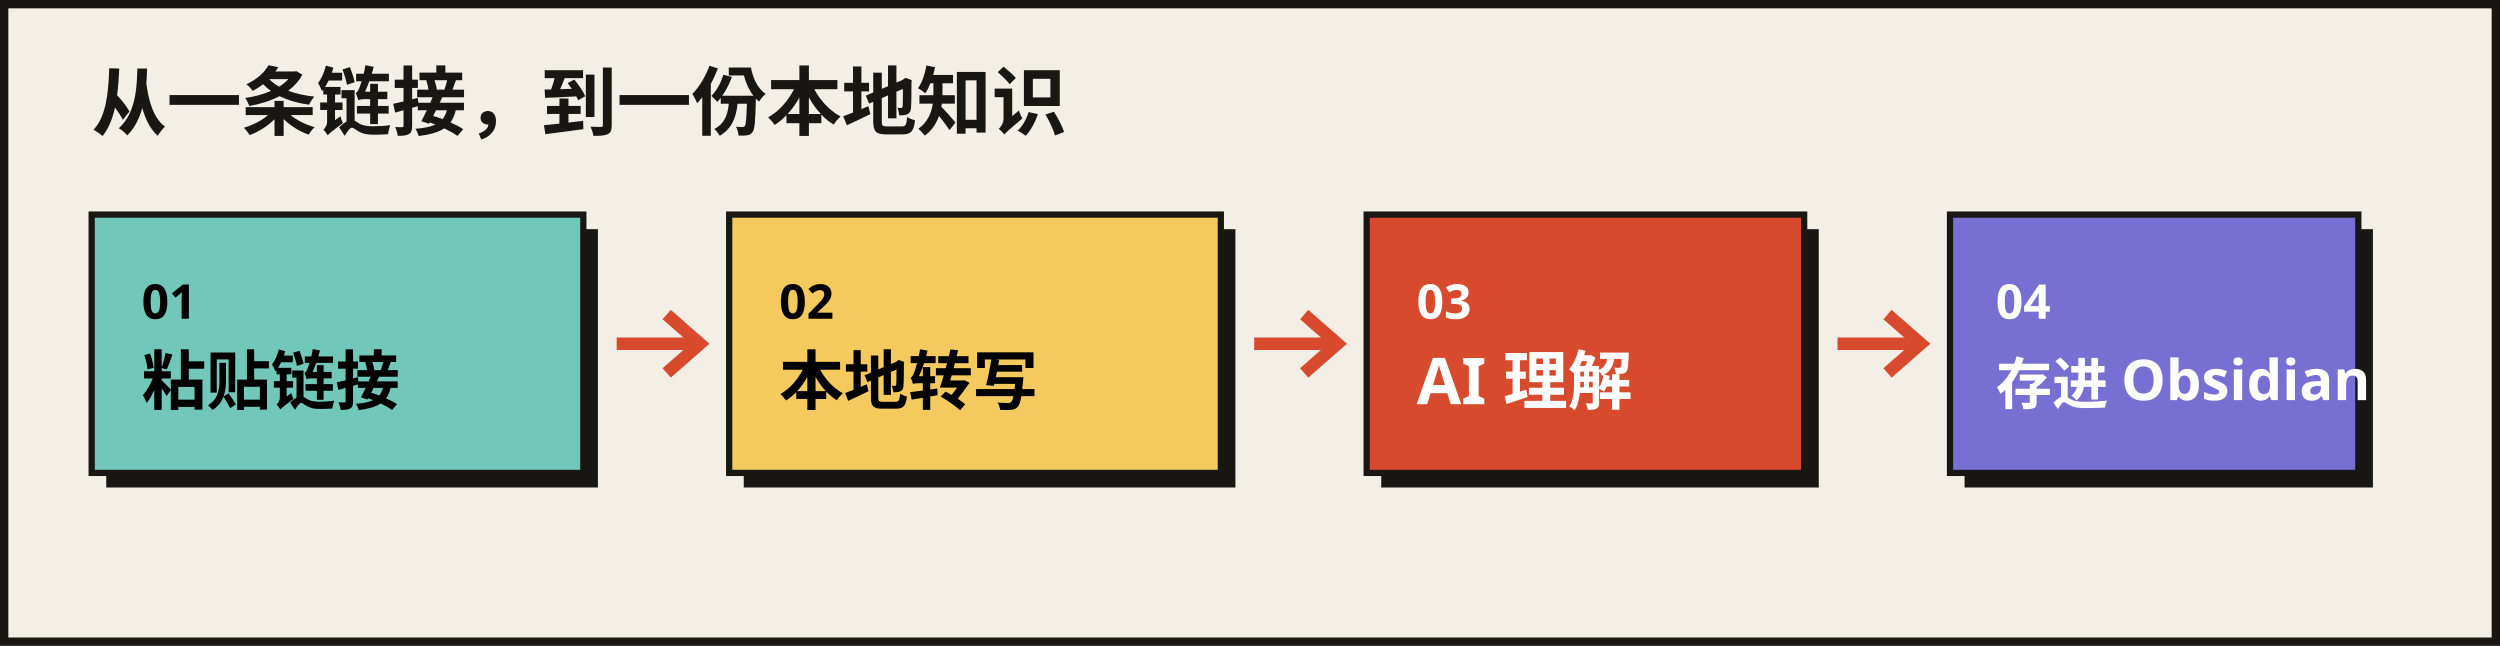
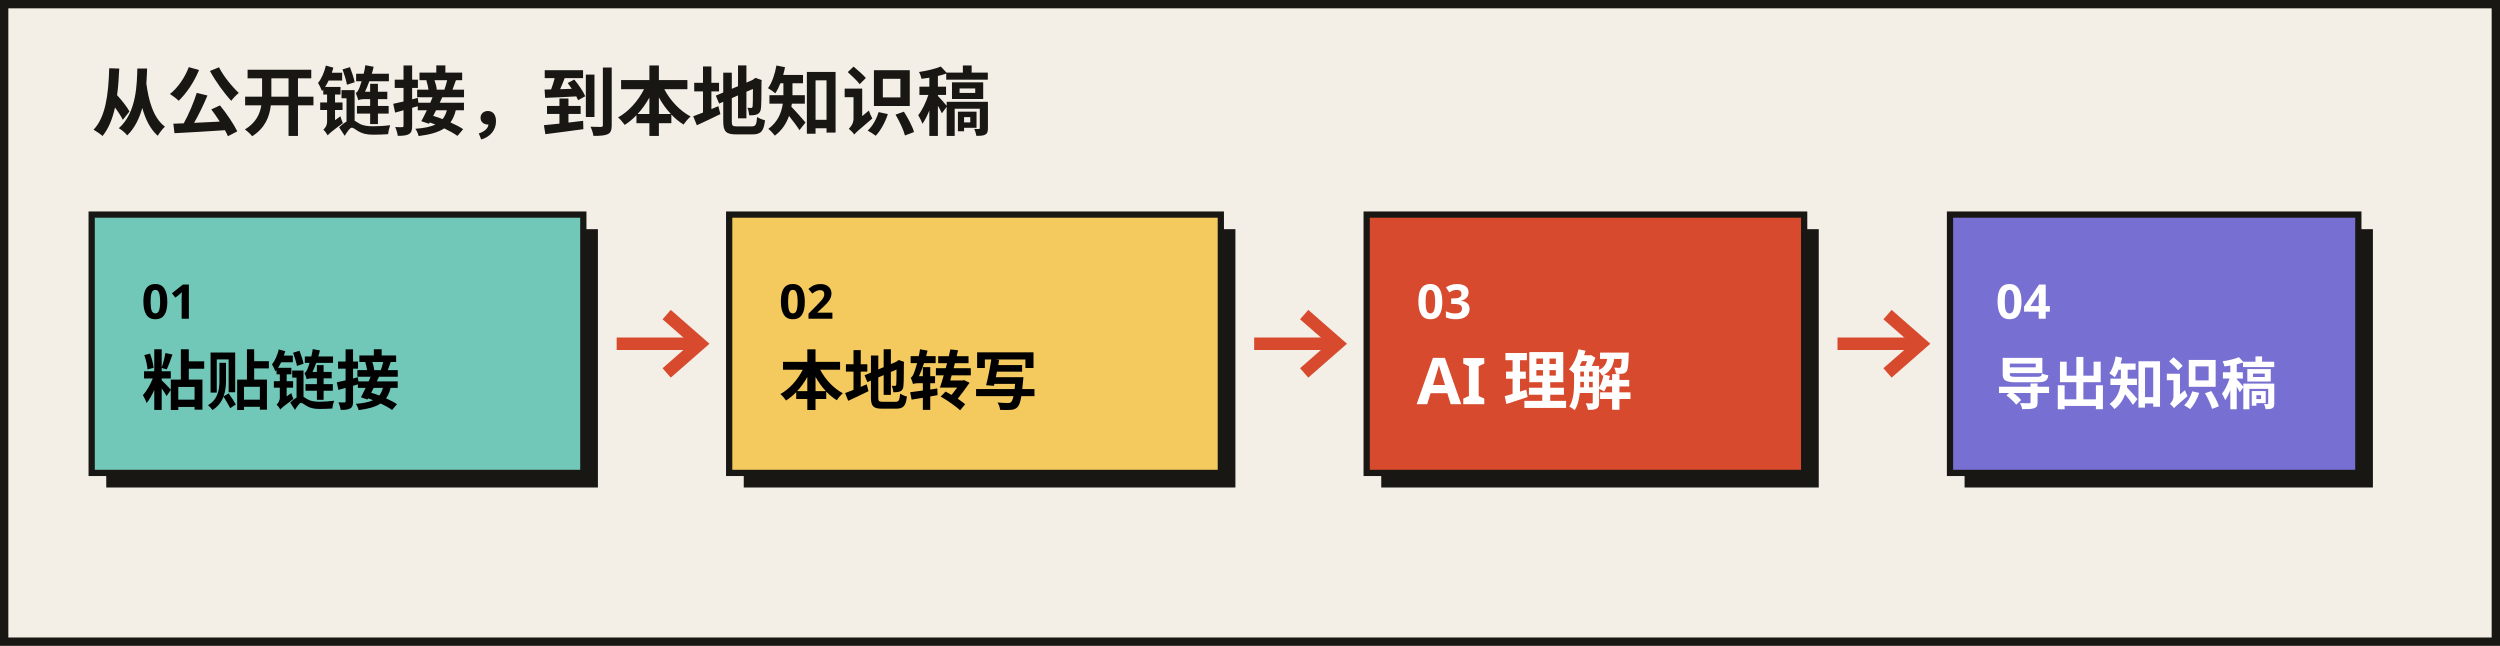
<svg xmlns="http://www.w3.org/2000/svg" width="1200" height="310" viewBox="0 0 1200 310" role="img" aria-labelledby="title desc">
  <rect x="2" y="2" width="1196" height="306" fill="#f4efe6" stroke="#181713" stroke-width="4" />
-   <text x="44" y="62" font-family="Segoe UI, PingFang SC, Microsoft YaHei, sans-serif" font-size="36" font-weight="900" fill="#181713">从一条链接，到一份本地知识</text>
+   <text x="44" y="62" font-family="Segoe UI, PingFang SC, Microsoft YaHei, sans-serif" font-size="36" font-weight="900" fill="#181713">从公开链接，到本地知识稿</text>
  <g transform="translate(44 103)" font-family="Segoe UI, PingFang SC, Microsoft YaHei, sans-serif">
    <g>
      <rect x="7" y="7" width="236" height="124" fill="#181713" />
      <rect width="236" height="124" fill="#71c7b8" stroke="#181713" stroke-width="3" />
      <text x="24" y="50" font-size="23" font-weight="800">01</text>
      <text x="24" y="91" font-size="31" font-weight="900">粘贴链接</text>
    </g>
    <path d="M252 62h38" stroke="#d84a2d" stroke-width="6" />
    <path d="m276 48 16 14-16 14" fill="none" stroke="#d84a2d" stroke-width="6" />
    <g transform="translate(306)">
      <rect x="7" y="7" width="236" height="124" fill="#181713" />
      <rect width="236" height="124" fill="#f4c95d" stroke="#181713" stroke-width="3" />
      <text x="24" y="50" font-size="23" font-weight="800">02</text>
      <text x="24" y="91" font-size="31" font-weight="900">本地转写</text>
    </g>
    <path d="M558 62h38" stroke="#d84a2d" stroke-width="6" />
    <path d="m582 48 16 14-16 14" fill="none" stroke="#d84a2d" stroke-width="6" />
    <g transform="translate(612)">
      <rect x="7" y="7" width="210" height="124" fill="#181713" />
      <rect width="210" height="124" fill="#d84a2d" stroke="#181713" stroke-width="3" />
      <text x="24" y="50" fill="#fff" font-size="23" font-weight="800">03</text>
      <text x="24" y="91" fill="#fff" font-size="31" font-weight="900">AI 理解</text>
    </g>
    <path d="M838 62h38" stroke="#d84a2d" stroke-width="6" />
    <path d="m862 48 16 14-16 14" fill="none" stroke="#d84a2d" stroke-width="6" />
    <g transform="translate(892)">
      <rect x="7" y="7" width="196" height="124" fill="#181713" />
      <rect width="196" height="124" fill="#776fd2" stroke="#181713" stroke-width="3" />
      <text x="22" y="50" fill="#fff" font-size="23" font-weight="800">04</text>
-       <text x="22" y="91" fill="#fff" font-size="27" font-weight="900">存进 Obsidian</text>
+       <text x="22" y="91" fill="#fff" font-size="27" font-weight="900">导出知识稿</text>
    </g>
  </g>
</svg>
